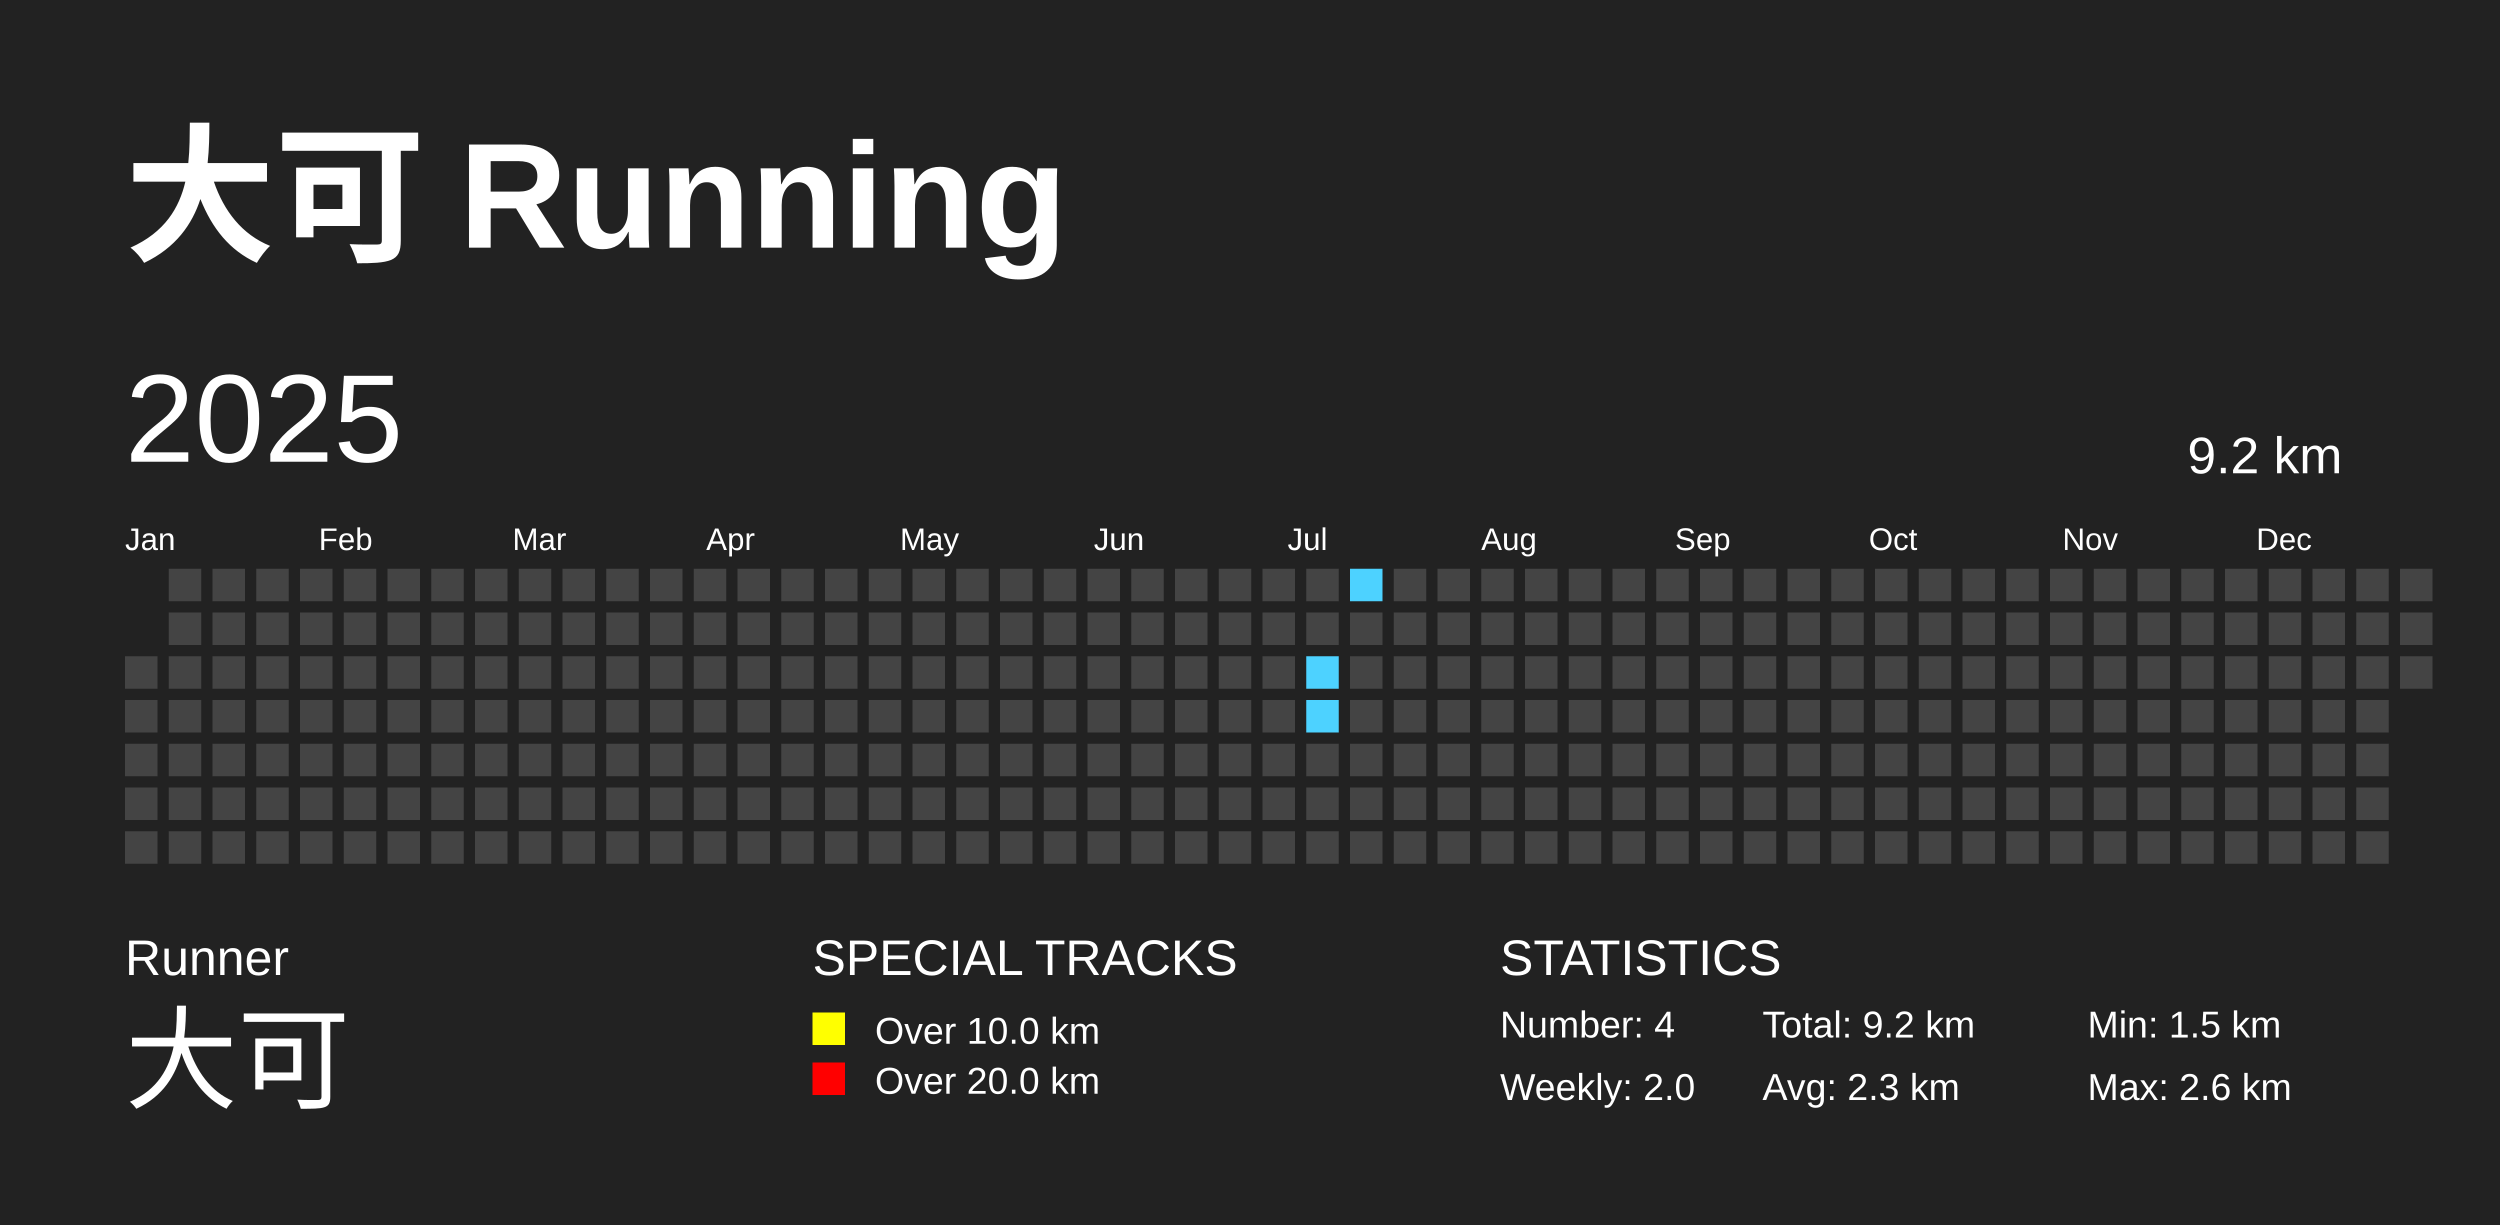
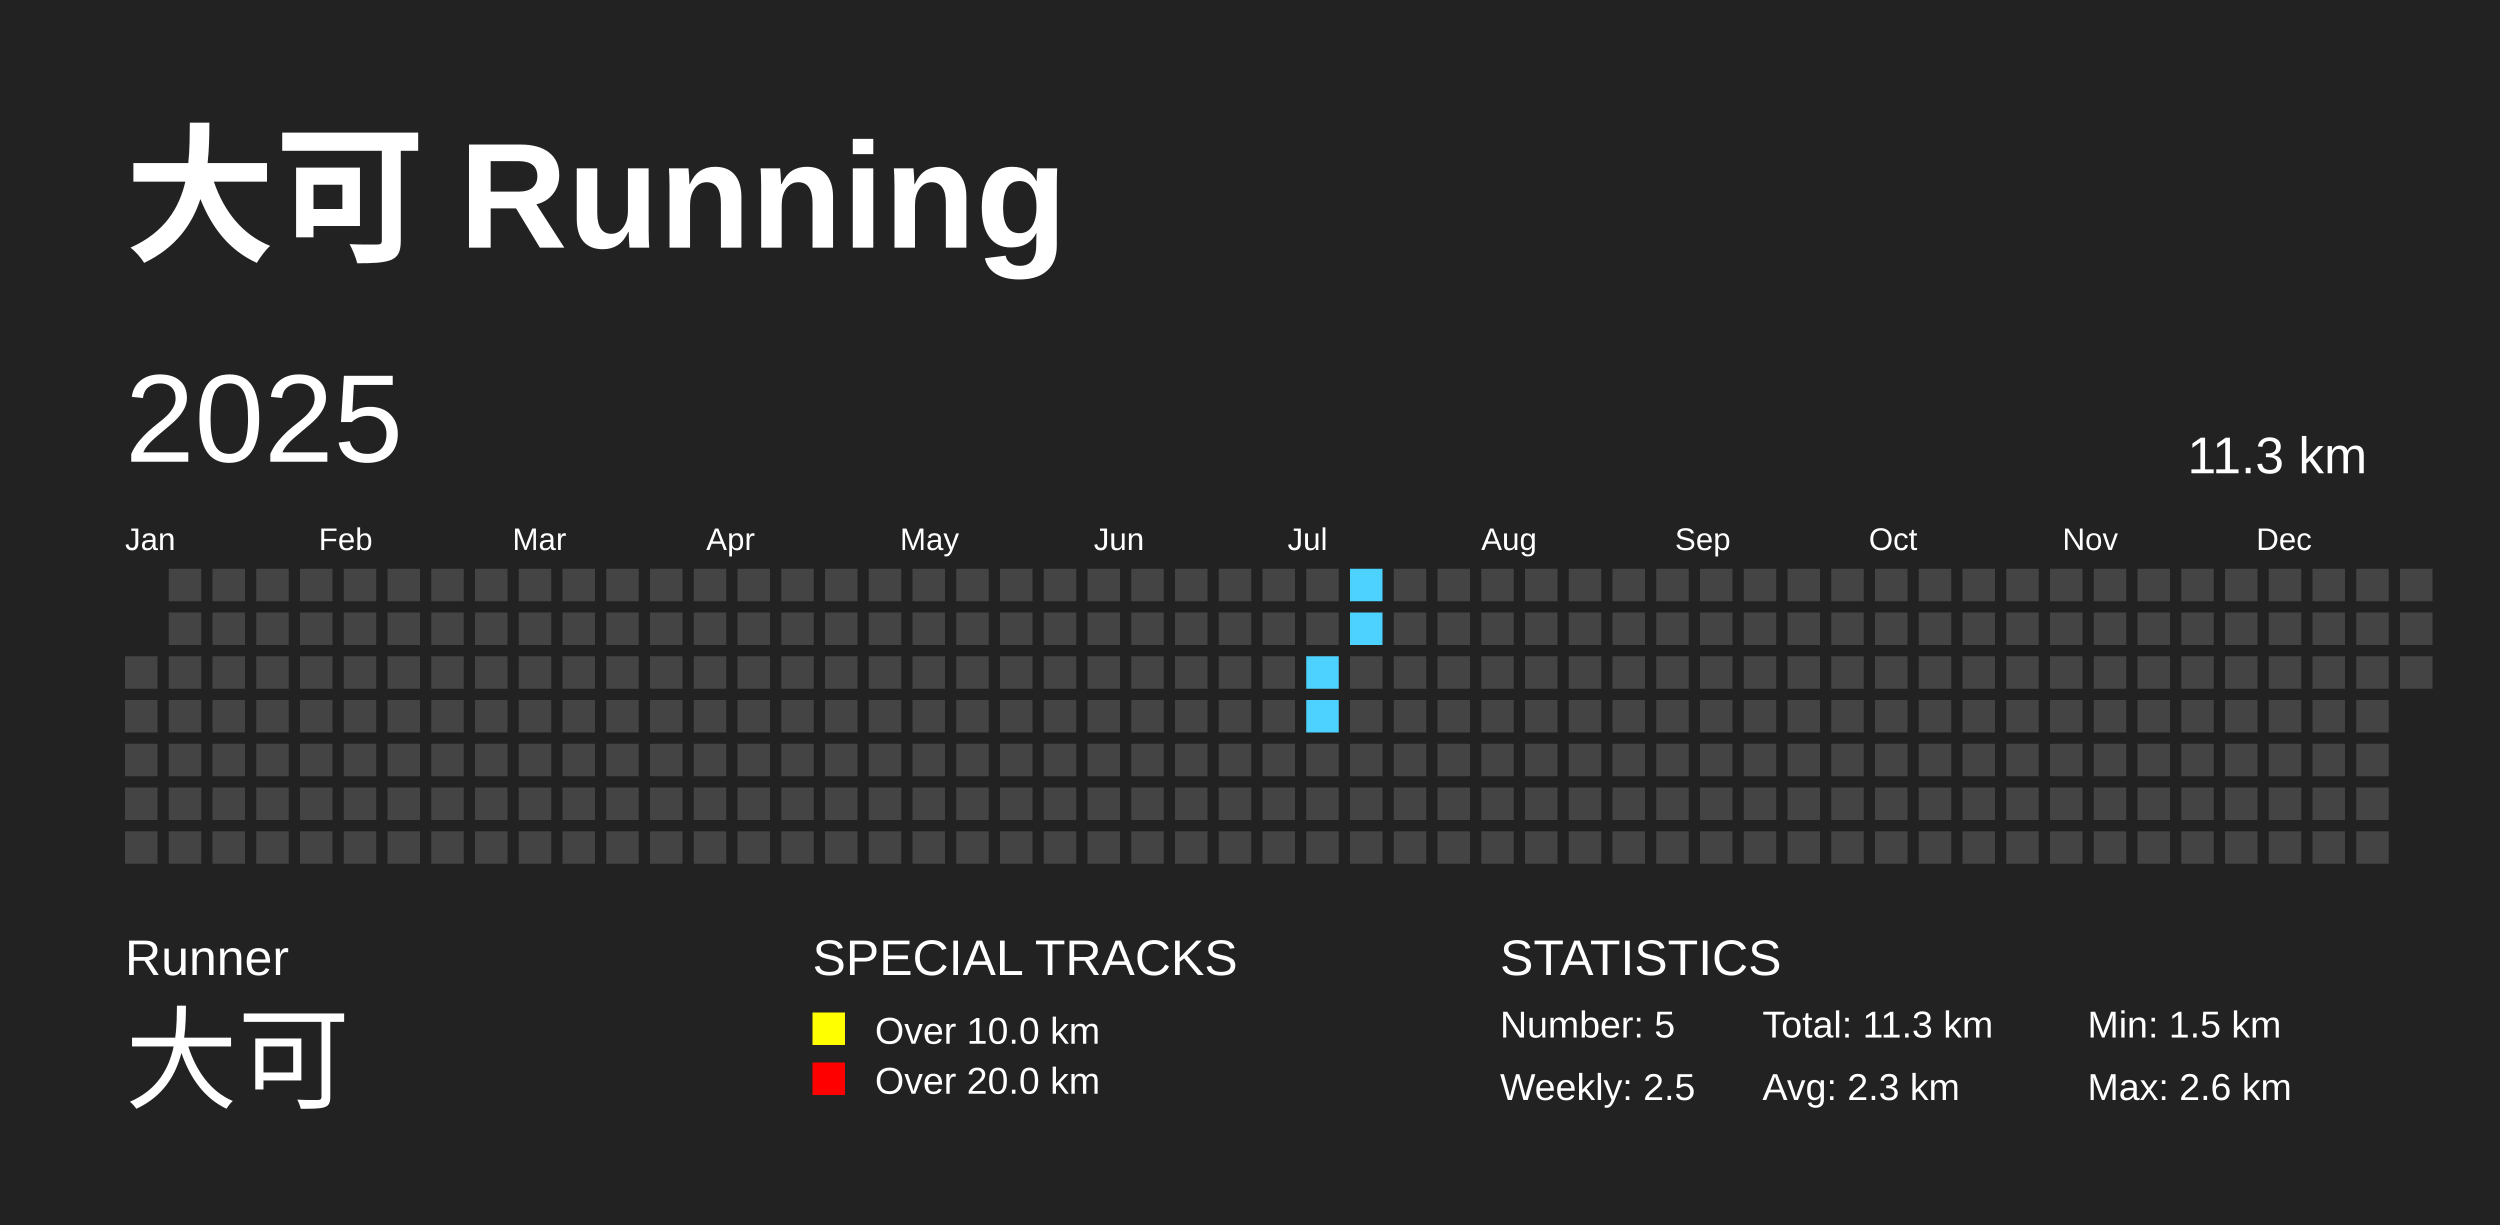
<svg xmlns="http://www.w3.org/2000/svg" baseProfile="full" height="98mm" version="1.1" viewBox="0,0,200,98" width="200mm">
  <defs />
  <rect fill="#222222" height="98" width="200" x="0" y="0" />
  <text fill="#FFFFFF" style="font-size:12px; font-family:Arial; font-weight:bold;" x="10" y="20">大可 Running</text>
  <text fill="#FFFFFF" style="font-size:4px; font-family:Arial" x="10" y="78">Runner</text>
  <text fill="#FFFFFF" style="font-size:9px; font-family:Arial" x="10" y="88">大可</text>
  <text fill="#FFFFFF" style="font-size:4px; font-family:Arial" x="65" y="78">SPECIAL TRACKS</text>
  <rect fill="yellow" height="2.6" width="2.6" x="65" y="81" />
  <text fill="#FFFFFF" style="font-size:3px; font-family:Arial" x="70" y="83.5">Over 10.0 km</text>
  <rect fill="red" height="2.6" width="2.6" x="65" y="85" />
  <text fill="#FFFFFF" style="font-size:3px; font-family:Arial" x="70" y="87.5">Over 20.0 km</text>
  <text fill="#FFFFFF" style="font-size:4px; font-family:Arial" x="120" y="78">STATISTICS</text>
-   <text fill="#FFFFFF" style="font-size:3px; font-family:Arial" x="120" y="83">Number: 4</text>
-   <text fill="#FFFFFF" style="font-size:3px; font-family:Arial" x="120" y="88">Weekly: 2.0</text>
-   <text fill="#FFFFFF" style="font-size:3px; font-family:Arial" x="141" y="83">Total: 9.2 km</text>
+   <text fill="#FFFFFF" style="font-size:3px; font-family:Arial" x="120" y="83">Number: 5</text>
+   <text fill="#FFFFFF" style="font-size:3px; font-family:Arial" x="120" y="88">Weekly: 2.5</text>
+   <text fill="#FFFFFF" style="font-size:3px; font-family:Arial" x="141" y="83">Total: 11.3 km</text>
  <text fill="#FFFFFF" style="font-size:3px; font-family:Arial" x="141" y="88">Avg: 2.3 km</text>
  <text fill="#FFFFFF" style="font-size:3px; font-family:Arial" x="167" y="83">Min: 1.5 km</text>
  <text fill="#FFFFFF" style="font-size:3px; font-family:Arial" x="167" y="88">Max: 2.6 km</text>
  <text dominant-baseline="hanging" fill="#FFFFFF" style="font-size:10.0px; font-family:Arial;" x="10" y="30">2025</text>
-   <text dominant-baseline="hanging" fill="#FFFFFF" style="font-size:4.125px; font-family:Arial;" x="175" y="35">9.2 km</text>
+   <text dominant-baseline="hanging" fill="#FFFFFF" style="font-size:4.125px; font-family:Arial;" x="175" y="35">11.3 km</text>
  <text fill="#FFFFFF" style="font-size:2.5px; font-family:Arial" x="10.0" y="44">Jan</text>
  <text fill="#FFFFFF" style="font-size:2.5px; font-family:Arial" x="25.5" y="44">Feb</text>
  <text fill="#FFFFFF" style="font-size:2.5px; font-family:Arial" x="41.0" y="44">Mar</text>
  <text fill="#FFFFFF" style="font-size:2.5px; font-family:Arial" x="56.5" y="44">Apr</text>
  <text fill="#FFFFFF" style="font-size:2.5px; font-family:Arial" x="72.0" y="44">May</text>
  <text fill="#FFFFFF" style="font-size:2.5px; font-family:Arial" x="87.5" y="44">Jun</text>
  <text fill="#FFFFFF" style="font-size:2.5px; font-family:Arial" x="103.0" y="44">Jul</text>
  <text fill="#FFFFFF" style="font-size:2.5px; font-family:Arial" x="118.5" y="44">Aug</text>
  <text fill="#FFFFFF" style="font-size:2.5px; font-family:Arial" x="134.0" y="44">Sep</text>
  <text fill="#FFFFFF" style="font-size:2.5px; font-family:Arial" x="149.5" y="44">Oct</text>
  <text fill="#FFFFFF" style="font-size:2.5px; font-family:Arial" x="165.0" y="44">Nov</text>
  <text fill="#FFFFFF" style="font-size:2.5px; font-family:Arial" x="180.5" y="44">Dec</text>
  <rect fill="#444444" height="2.6" width="2.6" x="10.0" y="52.5" />
  <rect fill="#444444" height="2.6" width="2.6" x="10.0" y="56.0" />
  <rect fill="#444444" height="2.6" width="2.6" x="10.0" y="59.5" />
  <rect fill="#444444" height="2.6" width="2.6" x="10.0" y="63.0" />
  <rect fill="#444444" height="2.6" width="2.6" x="10.0" y="66.5" />
  <rect fill="#444444" height="2.6" width="2.6" x="13.5" y="45.5" />
  <rect fill="#444444" height="2.6" width="2.6" x="13.5" y="49.0" />
  <rect fill="#444444" height="2.6" width="2.6" x="13.5" y="52.5" />
  <rect fill="#444444" height="2.6" width="2.6" x="13.5" y="56.0" />
  <rect fill="#444444" height="2.6" width="2.6" x="13.5" y="59.5" />
  <rect fill="#444444" height="2.6" width="2.6" x="13.5" y="63.0" />
  <rect fill="#444444" height="2.6" width="2.6" x="13.5" y="66.5" />
  <rect fill="#444444" height="2.6" width="2.6" x="17.0" y="45.5" />
  <rect fill="#444444" height="2.6" width="2.6" x="17.0" y="49.0" />
  <rect fill="#444444" height="2.6" width="2.6" x="17.0" y="52.5" />
  <rect fill="#444444" height="2.6" width="2.6" x="17.0" y="56.0" />
  <rect fill="#444444" height="2.6" width="2.6" x="17.0" y="59.5" />
  <rect fill="#444444" height="2.6" width="2.6" x="17.0" y="63.0" />
  <rect fill="#444444" height="2.6" width="2.6" x="17.0" y="66.5" />
  <rect fill="#444444" height="2.6" width="2.6" x="20.5" y="45.5" />
  <rect fill="#444444" height="2.6" width="2.6" x="20.5" y="49.0" />
  <rect fill="#444444" height="2.6" width="2.6" x="20.5" y="52.5" />
  <rect fill="#444444" height="2.6" width="2.6" x="20.5" y="56.0" />
  <rect fill="#444444" height="2.6" width="2.6" x="20.5" y="59.5" />
  <rect fill="#444444" height="2.6" width="2.6" x="20.5" y="63.0" />
  <rect fill="#444444" height="2.6" width="2.6" x="20.5" y="66.5" />
  <rect fill="#444444" height="2.6" width="2.6" x="24.0" y="45.5" />
  <rect fill="#444444" height="2.6" width="2.6" x="24.0" y="49.0" />
  <rect fill="#444444" height="2.6" width="2.6" x="24.0" y="52.5" />
  <rect fill="#444444" height="2.6" width="2.6" x="24.0" y="56.0" />
  <rect fill="#444444" height="2.6" width="2.6" x="24.0" y="59.5" />
  <rect fill="#444444" height="2.6" width="2.6" x="24.0" y="63.0" />
  <rect fill="#444444" height="2.6" width="2.6" x="24.0" y="66.5" />
  <rect fill="#444444" height="2.6" width="2.6" x="27.5" y="45.5" />
  <rect fill="#444444" height="2.6" width="2.6" x="27.5" y="49.0" />
  <rect fill="#444444" height="2.6" width="2.6" x="27.5" y="52.5" />
  <rect fill="#444444" height="2.6" width="2.6" x="27.5" y="56.0" />
  <rect fill="#444444" height="2.6" width="2.6" x="27.5" y="59.5" />
  <rect fill="#444444" height="2.6" width="2.6" x="27.5" y="63.0" />
  <rect fill="#444444" height="2.6" width="2.6" x="27.5" y="66.5" />
  <rect fill="#444444" height="2.6" width="2.6" x="31.0" y="45.5" />
  <rect fill="#444444" height="2.6" width="2.6" x="31.0" y="49.0" />
  <rect fill="#444444" height="2.6" width="2.6" x="31.0" y="52.5" />
  <rect fill="#444444" height="2.6" width="2.6" x="31.0" y="56.0" />
  <rect fill="#444444" height="2.6" width="2.6" x="31.0" y="59.5" />
  <rect fill="#444444" height="2.6" width="2.6" x="31.0" y="63.0" />
  <rect fill="#444444" height="2.6" width="2.6" x="31.0" y="66.5" />
  <rect fill="#444444" height="2.6" width="2.6" x="34.5" y="45.5" />
  <rect fill="#444444" height="2.6" width="2.6" x="34.5" y="49.0" />
  <rect fill="#444444" height="2.6" width="2.6" x="34.5" y="52.5" />
  <rect fill="#444444" height="2.6" width="2.6" x="34.5" y="56.0" />
  <rect fill="#444444" height="2.6" width="2.6" x="34.5" y="59.5" />
  <rect fill="#444444" height="2.6" width="2.6" x="34.5" y="63.0" />
  <rect fill="#444444" height="2.6" width="2.6" x="34.5" y="66.5" />
  <rect fill="#444444" height="2.6" width="2.6" x="38.0" y="45.5" />
  <rect fill="#444444" height="2.6" width="2.6" x="38.0" y="49.0" />
  <rect fill="#444444" height="2.6" width="2.6" x="38.0" y="52.5" />
  <rect fill="#444444" height="2.6" width="2.6" x="38.0" y="56.0" />
  <rect fill="#444444" height="2.6" width="2.6" x="38.0" y="59.5" />
  <rect fill="#444444" height="2.6" width="2.6" x="38.0" y="63.0" />
  <rect fill="#444444" height="2.6" width="2.6" x="38.0" y="66.5" />
  <rect fill="#444444" height="2.6" width="2.6" x="41.5" y="45.5" />
  <rect fill="#444444" height="2.6" width="2.6" x="41.5" y="49.0" />
  <rect fill="#444444" height="2.6" width="2.6" x="41.5" y="52.5" />
  <rect fill="#444444" height="2.6" width="2.6" x="41.5" y="56.0" />
  <rect fill="#444444" height="2.6" width="2.6" x="41.5" y="59.5" />
  <rect fill="#444444" height="2.6" width="2.6" x="41.5" y="63.0" />
  <rect fill="#444444" height="2.6" width="2.6" x="41.5" y="66.5" />
  <rect fill="#444444" height="2.6" width="2.6" x="45.0" y="45.5" />
  <rect fill="#444444" height="2.6" width="2.6" x="45.0" y="49.0" />
  <rect fill="#444444" height="2.6" width="2.6" x="45.0" y="52.5" />
  <rect fill="#444444" height="2.6" width="2.6" x="45.0" y="56.0" />
  <rect fill="#444444" height="2.6" width="2.6" x="45.0" y="59.5" />
  <rect fill="#444444" height="2.6" width="2.6" x="45.0" y="63.0" />
  <rect fill="#444444" height="2.6" width="2.6" x="45.0" y="66.5" />
  <rect fill="#444444" height="2.6" width="2.6" x="48.5" y="45.5" />
  <rect fill="#444444" height="2.6" width="2.6" x="48.5" y="49.0" />
  <rect fill="#444444" height="2.6" width="2.6" x="48.5" y="52.5" />
  <rect fill="#444444" height="2.6" width="2.6" x="48.5" y="56.0" />
  <rect fill="#444444" height="2.6" width="2.6" x="48.5" y="59.5" />
  <rect fill="#444444" height="2.6" width="2.6" x="48.5" y="63.0" />
  <rect fill="#444444" height="2.6" width="2.6" x="48.5" y="66.5" />
  <rect fill="#444444" height="2.6" width="2.6" x="52.0" y="45.5" />
  <rect fill="#444444" height="2.6" width="2.6" x="52.0" y="49.0" />
  <rect fill="#444444" height="2.6" width="2.6" x="52.0" y="52.5" />
  <rect fill="#444444" height="2.6" width="2.6" x="52.0" y="56.0" />
  <rect fill="#444444" height="2.6" width="2.6" x="52.0" y="59.5" />
  <rect fill="#444444" height="2.6" width="2.6" x="52.0" y="63.0" />
  <rect fill="#444444" height="2.6" width="2.6" x="52.0" y="66.5" />
  <rect fill="#444444" height="2.6" width="2.6" x="55.5" y="45.5" />
  <rect fill="#444444" height="2.6" width="2.6" x="55.5" y="49.0" />
  <rect fill="#444444" height="2.6" width="2.6" x="55.5" y="52.5" />
  <rect fill="#444444" height="2.6" width="2.6" x="55.5" y="56.0" />
  <rect fill="#444444" height="2.6" width="2.6" x="55.5" y="59.5" />
  <rect fill="#444444" height="2.6" width="2.6" x="55.5" y="63.0" />
  <rect fill="#444444" height="2.6" width="2.6" x="55.5" y="66.5" />
  <rect fill="#444444" height="2.6" width="2.6" x="59.0" y="45.5" />
  <rect fill="#444444" height="2.6" width="2.6" x="59.0" y="49.0" />
  <rect fill="#444444" height="2.6" width="2.6" x="59.0" y="52.5" />
  <rect fill="#444444" height="2.6" width="2.6" x="59.0" y="56.0" />
  <rect fill="#444444" height="2.6" width="2.6" x="59.0" y="59.5" />
  <rect fill="#444444" height="2.6" width="2.6" x="59.0" y="63.0" />
  <rect fill="#444444" height="2.6" width="2.6" x="59.0" y="66.5" />
  <rect fill="#444444" height="2.6" width="2.6" x="62.5" y="45.5" />
  <rect fill="#444444" height="2.6" width="2.6" x="62.5" y="49.0" />
  <rect fill="#444444" height="2.6" width="2.6" x="62.5" y="52.5" />
  <rect fill="#444444" height="2.6" width="2.6" x="62.5" y="56.0" />
  <rect fill="#444444" height="2.6" width="2.6" x="62.5" y="59.5" />
  <rect fill="#444444" height="2.6" width="2.6" x="62.5" y="63.0" />
  <rect fill="#444444" height="2.6" width="2.6" x="62.5" y="66.5" />
  <rect fill="#444444" height="2.6" width="2.6" x="66.0" y="45.5" />
  <rect fill="#444444" height="2.6" width="2.6" x="66.0" y="49.0" />
  <rect fill="#444444" height="2.6" width="2.6" x="66.0" y="52.5" />
  <rect fill="#444444" height="2.6" width="2.6" x="66.0" y="56.0" />
  <rect fill="#444444" height="2.6" width="2.6" x="66.0" y="59.5" />
  <rect fill="#444444" height="2.6" width="2.6" x="66.0" y="63.0" />
  <rect fill="#444444" height="2.6" width="2.6" x="66.0" y="66.5" />
  <rect fill="#444444" height="2.6" width="2.6" x="69.5" y="45.5" />
  <rect fill="#444444" height="2.6" width="2.6" x="69.5" y="49.0" />
  <rect fill="#444444" height="2.6" width="2.6" x="69.5" y="52.5" />
  <rect fill="#444444" height="2.6" width="2.6" x="69.5" y="56.0" />
  <rect fill="#444444" height="2.6" width="2.6" x="69.5" y="59.5" />
  <rect fill="#444444" height="2.6" width="2.6" x="69.5" y="63.0" />
  <rect fill="#444444" height="2.6" width="2.6" x="69.5" y="66.5" />
  <rect fill="#444444" height="2.6" width="2.6" x="73.0" y="45.5" />
  <rect fill="#444444" height="2.6" width="2.6" x="73.0" y="49.0" />
  <rect fill="#444444" height="2.6" width="2.6" x="73.0" y="52.5" />
  <rect fill="#444444" height="2.6" width="2.6" x="73.0" y="56.0" />
  <rect fill="#444444" height="2.6" width="2.6" x="73.0" y="59.5" />
  <rect fill="#444444" height="2.6" width="2.6" x="73.0" y="63.0" />
  <rect fill="#444444" height="2.6" width="2.6" x="73.0" y="66.5" />
  <rect fill="#444444" height="2.6" width="2.6" x="76.5" y="45.5" />
  <rect fill="#444444" height="2.6" width="2.6" x="76.5" y="49.0" />
  <rect fill="#444444" height="2.6" width="2.6" x="76.5" y="52.5" />
  <rect fill="#444444" height="2.6" width="2.6" x="76.5" y="56.0" />
  <rect fill="#444444" height="2.6" width="2.6" x="76.5" y="59.5" />
  <rect fill="#444444" height="2.6" width="2.6" x="76.5" y="63.0" />
  <rect fill="#444444" height="2.6" width="2.6" x="76.5" y="66.5" />
  <rect fill="#444444" height="2.6" width="2.6" x="80.0" y="45.5" />
  <rect fill="#444444" height="2.6" width="2.6" x="80.0" y="49.0" />
  <rect fill="#444444" height="2.6" width="2.6" x="80.0" y="52.5" />
  <rect fill="#444444" height="2.6" width="2.6" x="80.0" y="56.0" />
  <rect fill="#444444" height="2.6" width="2.6" x="80.0" y="59.5" />
  <rect fill="#444444" height="2.6" width="2.6" x="80.0" y="63.0" />
  <rect fill="#444444" height="2.6" width="2.6" x="80.0" y="66.5" />
  <rect fill="#444444" height="2.6" width="2.6" x="83.5" y="45.5" />
  <rect fill="#444444" height="2.6" width="2.6" x="83.5" y="49.0" />
  <rect fill="#444444" height="2.6" width="2.6" x="83.5" y="52.5" />
  <rect fill="#444444" height="2.6" width="2.6" x="83.5" y="56.0" />
  <rect fill="#444444" height="2.6" width="2.6" x="83.5" y="59.5" />
  <rect fill="#444444" height="2.6" width="2.6" x="83.5" y="63.0" />
  <rect fill="#444444" height="2.6" width="2.6" x="83.5" y="66.5" />
  <rect fill="#444444" height="2.6" width="2.6" x="87.0" y="45.5" />
  <rect fill="#444444" height="2.6" width="2.6" x="87.0" y="49.0" />
  <rect fill="#444444" height="2.6" width="2.6" x="87.0" y="52.5" />
  <rect fill="#444444" height="2.6" width="2.6" x="87.0" y="56.0" />
  <rect fill="#444444" height="2.6" width="2.6" x="87.0" y="59.5" />
  <rect fill="#444444" height="2.6" width="2.6" x="87.0" y="63.0" />
  <rect fill="#444444" height="2.6" width="2.6" x="87.0" y="66.5" />
  <rect fill="#444444" height="2.6" width="2.6" x="90.5" y="45.5" />
  <rect fill="#444444" height="2.6" width="2.6" x="90.5" y="49.0" />
  <rect fill="#444444" height="2.6" width="2.6" x="90.5" y="52.5" />
  <rect fill="#444444" height="2.6" width="2.6" x="90.5" y="56.0" />
  <rect fill="#444444" height="2.6" width="2.6" x="90.5" y="59.5" />
  <rect fill="#444444" height="2.6" width="2.6" x="90.5" y="63.0" />
  <rect fill="#444444" height="2.6" width="2.6" x="90.5" y="66.5" />
  <rect fill="#444444" height="2.6" width="2.6" x="94.0" y="45.5" />
  <rect fill="#444444" height="2.6" width="2.6" x="94.0" y="49.0" />
  <rect fill="#444444" height="2.6" width="2.6" x="94.0" y="52.5" />
  <rect fill="#444444" height="2.6" width="2.6" x="94.0" y="56.0" />
  <rect fill="#444444" height="2.6" width="2.6" x="94.0" y="59.5" />
  <rect fill="#444444" height="2.6" width="2.6" x="94.0" y="63.0" />
  <rect fill="#444444" height="2.6" width="2.6" x="94.0" y="66.5" />
  <rect fill="#444444" height="2.6" width="2.6" x="97.5" y="45.5" />
  <rect fill="#444444" height="2.6" width="2.6" x="97.5" y="49.0" />
  <rect fill="#444444" height="2.6" width="2.6" x="97.5" y="52.5" />
  <rect fill="#444444" height="2.6" width="2.6" x="97.5" y="56.0" />
  <rect fill="#444444" height="2.6" width="2.6" x="97.5" y="59.5" />
  <rect fill="#444444" height="2.6" width="2.6" x="97.5" y="63.0" />
  <rect fill="#444444" height="2.6" width="2.6" x="97.5" y="66.5" />
  <rect fill="#444444" height="2.6" width="2.6" x="101.0" y="45.5" />
  <rect fill="#444444" height="2.6" width="2.6" x="101.0" y="49.0" />
  <rect fill="#444444" height="2.6" width="2.6" x="101.0" y="52.5" />
  <rect fill="#444444" height="2.6" width="2.6" x="101.0" y="56.0" />
  <rect fill="#444444" height="2.6" width="2.6" x="101.0" y="59.5" />
  <rect fill="#444444" height="2.6" width="2.6" x="101.0" y="63.0" />
  <rect fill="#444444" height="2.6" width="2.6" x="101.0" y="66.5" />
  <rect fill="#444444" height="2.6" width="2.6" x="104.5" y="45.5" />
  <rect fill="#444444" height="2.6" width="2.6" x="104.5" y="49.0" />
  <rect fill="#4DD2FF" height="2.6" width="2.6" x="104.5" y="52.5" />
  <rect fill="#4DD2FF" height="2.6" width="2.6" x="104.5" y="56.0" />
  <rect fill="#444444" height="2.6" width="2.6" x="104.5" y="59.5" />
  <rect fill="#444444" height="2.6" width="2.6" x="104.5" y="63.0" />
  <rect fill="#444444" height="2.6" width="2.6" x="104.5" y="66.5" />
  <rect fill="#4DD2FF" height="2.6" width="2.6" x="108.0" y="45.5" />
-   <rect fill="#444444" height="2.6" width="2.6" x="108.0" y="49.0" />
+   <rect fill="#4DD2FF" height="2.6" width="2.6" x="108.0" y="49.0" />
  <rect fill="#444444" height="2.6" width="2.6" x="108.0" y="52.5" />
  <rect fill="#444444" height="2.6" width="2.6" x="108.0" y="56.0" />
  <rect fill="#444444" height="2.6" width="2.6" x="108.0" y="59.5" />
  <rect fill="#444444" height="2.6" width="2.6" x="108.0" y="63.0" />
  <rect fill="#444444" height="2.6" width="2.6" x="108.0" y="66.5" />
  <rect fill="#444444" height="2.6" width="2.6" x="111.5" y="45.5" />
  <rect fill="#444444" height="2.6" width="2.6" x="111.5" y="49.0" />
  <rect fill="#444444" height="2.6" width="2.6" x="111.5" y="52.5" />
  <rect fill="#444444" height="2.6" width="2.6" x="111.5" y="56.0" />
  <rect fill="#444444" height="2.6" width="2.6" x="111.5" y="59.5" />
  <rect fill="#444444" height="2.6" width="2.6" x="111.5" y="63.0" />
  <rect fill="#444444" height="2.6" width="2.6" x="111.5" y="66.5" />
  <rect fill="#444444" height="2.6" width="2.6" x="115.0" y="45.5" />
  <rect fill="#444444" height="2.6" width="2.6" x="115.0" y="49.0" />
  <rect fill="#444444" height="2.6" width="2.6" x="115.0" y="52.5" />
  <rect fill="#444444" height="2.6" width="2.6" x="115.0" y="56.0" />
  <rect fill="#444444" height="2.6" width="2.6" x="115.0" y="59.5" />
  <rect fill="#444444" height="2.6" width="2.6" x="115.0" y="63.0" />
  <rect fill="#444444" height="2.6" width="2.6" x="115.0" y="66.5" />
  <rect fill="#444444" height="2.6" width="2.6" x="118.5" y="45.5" />
  <rect fill="#444444" height="2.6" width="2.6" x="118.5" y="49.0" />
  <rect fill="#444444" height="2.6" width="2.6" x="118.5" y="52.5" />
  <rect fill="#444444" height="2.6" width="2.6" x="118.5" y="56.0" />
  <rect fill="#444444" height="2.6" width="2.6" x="118.5" y="59.5" />
  <rect fill="#444444" height="2.6" width="2.6" x="118.5" y="63.0" />
  <rect fill="#444444" height="2.6" width="2.6" x="118.5" y="66.5" />
  <rect fill="#444444" height="2.6" width="2.6" x="122.0" y="45.5" />
  <rect fill="#444444" height="2.6" width="2.6" x="122.0" y="49.0" />
  <rect fill="#444444" height="2.6" width="2.6" x="122.0" y="52.5" />
  <rect fill="#444444" height="2.6" width="2.6" x="122.0" y="56.0" />
  <rect fill="#444444" height="2.6" width="2.6" x="122.0" y="59.5" />
  <rect fill="#444444" height="2.6" width="2.6" x="122.0" y="63.0" />
  <rect fill="#444444" height="2.6" width="2.6" x="122.0" y="66.5" />
  <rect fill="#444444" height="2.6" width="2.6" x="125.5" y="45.5" />
  <rect fill="#444444" height="2.6" width="2.6" x="125.5" y="49.0" />
  <rect fill="#444444" height="2.6" width="2.6" x="125.5" y="52.5" />
  <rect fill="#444444" height="2.6" width="2.6" x="125.5" y="56.0" />
  <rect fill="#444444" height="2.6" width="2.6" x="125.5" y="59.5" />
  <rect fill="#444444" height="2.6" width="2.6" x="125.5" y="63.0" />
  <rect fill="#444444" height="2.6" width="2.6" x="125.5" y="66.5" />
  <rect fill="#444444" height="2.6" width="2.6" x="129.0" y="45.5" />
  <rect fill="#444444" height="2.6" width="2.6" x="129.0" y="49.0" />
  <rect fill="#444444" height="2.6" width="2.6" x="129.0" y="52.5" />
  <rect fill="#444444" height="2.6" width="2.6" x="129.0" y="56.0" />
  <rect fill="#444444" height="2.6" width="2.6" x="129.0" y="59.5" />
  <rect fill="#444444" height="2.6" width="2.6" x="129.0" y="63.0" />
  <rect fill="#444444" height="2.6" width="2.6" x="129.0" y="66.5" />
  <rect fill="#444444" height="2.6" width="2.6" x="132.5" y="45.5" />
  <rect fill="#444444" height="2.6" width="2.6" x="132.5" y="49.0" />
  <rect fill="#444444" height="2.6" width="2.6" x="132.5" y="52.5" />
  <rect fill="#444444" height="2.6" width="2.6" x="132.5" y="56.0" />
  <rect fill="#444444" height="2.6" width="2.6" x="132.5" y="59.5" />
  <rect fill="#444444" height="2.6" width="2.6" x="132.5" y="63.0" />
  <rect fill="#444444" height="2.6" width="2.6" x="132.5" y="66.5" />
  <rect fill="#444444" height="2.6" width="2.6" x="136.0" y="45.5" />
  <rect fill="#444444" height="2.6" width="2.6" x="136.0" y="49.0" />
  <rect fill="#444444" height="2.6" width="2.6" x="136.0" y="52.5" />
  <rect fill="#444444" height="2.6" width="2.6" x="136.0" y="56.0" />
  <rect fill="#444444" height="2.6" width="2.6" x="136.0" y="59.5" />
  <rect fill="#444444" height="2.6" width="2.6" x="136.0" y="63.0" />
  <rect fill="#444444" height="2.6" width="2.6" x="136.0" y="66.5" />
  <rect fill="#444444" height="2.6" width="2.6" x="139.5" y="45.5" />
  <rect fill="#444444" height="2.6" width="2.6" x="139.5" y="49.0" />
  <rect fill="#444444" height="2.6" width="2.6" x="139.5" y="52.5" />
  <rect fill="#444444" height="2.6" width="2.6" x="139.5" y="56.0" />
  <rect fill="#444444" height="2.6" width="2.6" x="139.5" y="59.5" />
  <rect fill="#444444" height="2.6" width="2.6" x="139.5" y="63.0" />
  <rect fill="#444444" height="2.6" width="2.6" x="139.5" y="66.5" />
  <rect fill="#444444" height="2.6" width="2.6" x="143.0" y="45.5" />
  <rect fill="#444444" height="2.6" width="2.6" x="143.0" y="49.0" />
  <rect fill="#444444" height="2.6" width="2.6" x="143.0" y="52.5" />
  <rect fill="#444444" height="2.6" width="2.6" x="143.0" y="56.0" />
  <rect fill="#444444" height="2.6" width="2.6" x="143.0" y="59.5" />
  <rect fill="#444444" height="2.6" width="2.6" x="143.0" y="63.0" />
  <rect fill="#444444" height="2.6" width="2.6" x="143.0" y="66.5" />
  <rect fill="#444444" height="2.6" width="2.6" x="146.5" y="45.5" />
  <rect fill="#444444" height="2.6" width="2.6" x="146.5" y="49.0" />
  <rect fill="#444444" height="2.6" width="2.6" x="146.5" y="52.5" />
  <rect fill="#444444" height="2.6" width="2.6" x="146.5" y="56.0" />
  <rect fill="#444444" height="2.6" width="2.6" x="146.5" y="59.5" />
  <rect fill="#444444" height="2.6" width="2.6" x="146.5" y="63.0" />
  <rect fill="#444444" height="2.6" width="2.6" x="146.5" y="66.5" />
  <rect fill="#444444" height="2.6" width="2.6" x="150.0" y="45.5" />
  <rect fill="#444444" height="2.6" width="2.6" x="150.0" y="49.0" />
  <rect fill="#444444" height="2.6" width="2.6" x="150.0" y="52.5" />
  <rect fill="#444444" height="2.6" width="2.6" x="150.0" y="56.0" />
  <rect fill="#444444" height="2.6" width="2.6" x="150.0" y="59.5" />
  <rect fill="#444444" height="2.6" width="2.6" x="150.0" y="63.0" />
  <rect fill="#444444" height="2.6" width="2.6" x="150.0" y="66.5" />
  <rect fill="#444444" height="2.6" width="2.6" x="153.5" y="45.5" />
  <rect fill="#444444" height="2.6" width="2.6" x="153.5" y="49.0" />
  <rect fill="#444444" height="2.6" width="2.6" x="153.5" y="52.5" />
  <rect fill="#444444" height="2.6" width="2.6" x="153.5" y="56.0" />
  <rect fill="#444444" height="2.6" width="2.6" x="153.5" y="59.5" />
  <rect fill="#444444" height="2.6" width="2.6" x="153.5" y="63.0" />
  <rect fill="#444444" height="2.6" width="2.6" x="153.5" y="66.5" />
  <rect fill="#444444" height="2.6" width="2.6" x="157.0" y="45.5" />
  <rect fill="#444444" height="2.6" width="2.6" x="157.0" y="49.0" />
  <rect fill="#444444" height="2.6" width="2.6" x="157.0" y="52.5" />
  <rect fill="#444444" height="2.6" width="2.6" x="157.0" y="56.0" />
  <rect fill="#444444" height="2.6" width="2.6" x="157.0" y="59.5" />
  <rect fill="#444444" height="2.6" width="2.6" x="157.0" y="63.0" />
  <rect fill="#444444" height="2.6" width="2.6" x="157.0" y="66.5" />
  <rect fill="#444444" height="2.6" width="2.6" x="160.5" y="45.5" />
  <rect fill="#444444" height="2.6" width="2.6" x="160.5" y="49.0" />
  <rect fill="#444444" height="2.6" width="2.6" x="160.5" y="52.5" />
  <rect fill="#444444" height="2.6" width="2.6" x="160.5" y="56.0" />
  <rect fill="#444444" height="2.6" width="2.6" x="160.5" y="59.5" />
  <rect fill="#444444" height="2.6" width="2.6" x="160.5" y="63.0" />
  <rect fill="#444444" height="2.6" width="2.6" x="160.5" y="66.5" />
  <rect fill="#444444" height="2.6" width="2.6" x="164.0" y="45.5" />
  <rect fill="#444444" height="2.6" width="2.6" x="164.0" y="49.0" />
  <rect fill="#444444" height="2.6" width="2.6" x="164.0" y="52.5" />
  <rect fill="#444444" height="2.6" width="2.6" x="164.0" y="56.0" />
  <rect fill="#444444" height="2.6" width="2.6" x="164.0" y="59.5" />
  <rect fill="#444444" height="2.6" width="2.6" x="164.0" y="63.0" />
  <rect fill="#444444" height="2.6" width="2.6" x="164.0" y="66.5" />
  <rect fill="#444444" height="2.6" width="2.6" x="167.5" y="45.5" />
  <rect fill="#444444" height="2.6" width="2.6" x="167.5" y="49.0" />
  <rect fill="#444444" height="2.6" width="2.6" x="167.5" y="52.5" />
  <rect fill="#444444" height="2.6" width="2.6" x="167.5" y="56.0" />
  <rect fill="#444444" height="2.6" width="2.6" x="167.5" y="59.5" />
  <rect fill="#444444" height="2.6" width="2.6" x="167.5" y="63.0" />
  <rect fill="#444444" height="2.6" width="2.6" x="167.5" y="66.5" />
  <rect fill="#444444" height="2.6" width="2.6" x="171.0" y="45.5" />
  <rect fill="#444444" height="2.6" width="2.6" x="171.0" y="49.0" />
  <rect fill="#444444" height="2.6" width="2.6" x="171.0" y="52.5" />
  <rect fill="#444444" height="2.6" width="2.6" x="171.0" y="56.0" />
  <rect fill="#444444" height="2.6" width="2.6" x="171.0" y="59.5" />
  <rect fill="#444444" height="2.6" width="2.6" x="171.0" y="63.0" />
  <rect fill="#444444" height="2.6" width="2.6" x="171.0" y="66.5" />
  <rect fill="#444444" height="2.6" width="2.6" x="174.5" y="45.5" />
  <rect fill="#444444" height="2.6" width="2.6" x="174.5" y="49.0" />
  <rect fill="#444444" height="2.6" width="2.6" x="174.5" y="52.5" />
  <rect fill="#444444" height="2.6" width="2.6" x="174.5" y="56.0" />
  <rect fill="#444444" height="2.6" width="2.6" x="174.5" y="59.5" />
  <rect fill="#444444" height="2.6" width="2.6" x="174.5" y="63.0" />
  <rect fill="#444444" height="2.6" width="2.6" x="174.5" y="66.5" />
  <rect fill="#444444" height="2.6" width="2.6" x="178.0" y="45.5" />
  <rect fill="#444444" height="2.6" width="2.6" x="178.0" y="49.0" />
  <rect fill="#444444" height="2.6" width="2.6" x="178.0" y="52.5" />
  <rect fill="#444444" height="2.6" width="2.6" x="178.0" y="56.0" />
  <rect fill="#444444" height="2.6" width="2.6" x="178.0" y="59.5" />
  <rect fill="#444444" height="2.6" width="2.6" x="178.0" y="63.0" />
  <rect fill="#444444" height="2.6" width="2.6" x="178.0" y="66.5" />
  <rect fill="#444444" height="2.6" width="2.6" x="181.5" y="45.5" />
  <rect fill="#444444" height="2.6" width="2.6" x="181.5" y="49.0" />
  <rect fill="#444444" height="2.6" width="2.6" x="181.5" y="52.5" />
  <rect fill="#444444" height="2.6" width="2.6" x="181.5" y="56.0" />
  <rect fill="#444444" height="2.6" width="2.6" x="181.5" y="59.5" />
  <rect fill="#444444" height="2.6" width="2.6" x="181.5" y="63.0" />
  <rect fill="#444444" height="2.6" width="2.6" x="181.5" y="66.5" />
  <rect fill="#444444" height="2.6" width="2.6" x="185.0" y="45.5" />
  <rect fill="#444444" height="2.6" width="2.6" x="185.0" y="49.0" />
  <rect fill="#444444" height="2.6" width="2.6" x="185.0" y="52.5" />
  <rect fill="#444444" height="2.6" width="2.6" x="185.0" y="56.0" />
  <rect fill="#444444" height="2.6" width="2.6" x="185.0" y="59.5" />
  <rect fill="#444444" height="2.6" width="2.6" x="185.0" y="63.0" />
  <rect fill="#444444" height="2.6" width="2.6" x="185.0" y="66.5" />
  <rect fill="#444444" height="2.6" width="2.6" x="188.5" y="45.5" />
  <rect fill="#444444" height="2.6" width="2.6" x="188.5" y="49.0" />
  <rect fill="#444444" height="2.6" width="2.6" x="188.5" y="52.5" />
  <rect fill="#444444" height="2.6" width="2.6" x="188.5" y="56.0" />
  <rect fill="#444444" height="2.6" width="2.6" x="188.5" y="59.5" />
  <rect fill="#444444" height="2.6" width="2.6" x="188.5" y="63.0" />
  <rect fill="#444444" height="2.6" width="2.6" x="188.5" y="66.5" />
  <rect fill="#444444" height="2.6" width="2.6" x="192.0" y="45.5" />
  <rect fill="#444444" height="2.6" width="2.6" x="192.0" y="49.0" />
  <rect fill="#444444" height="2.6" width="2.6" x="192.0" y="52.5" />
</svg>
